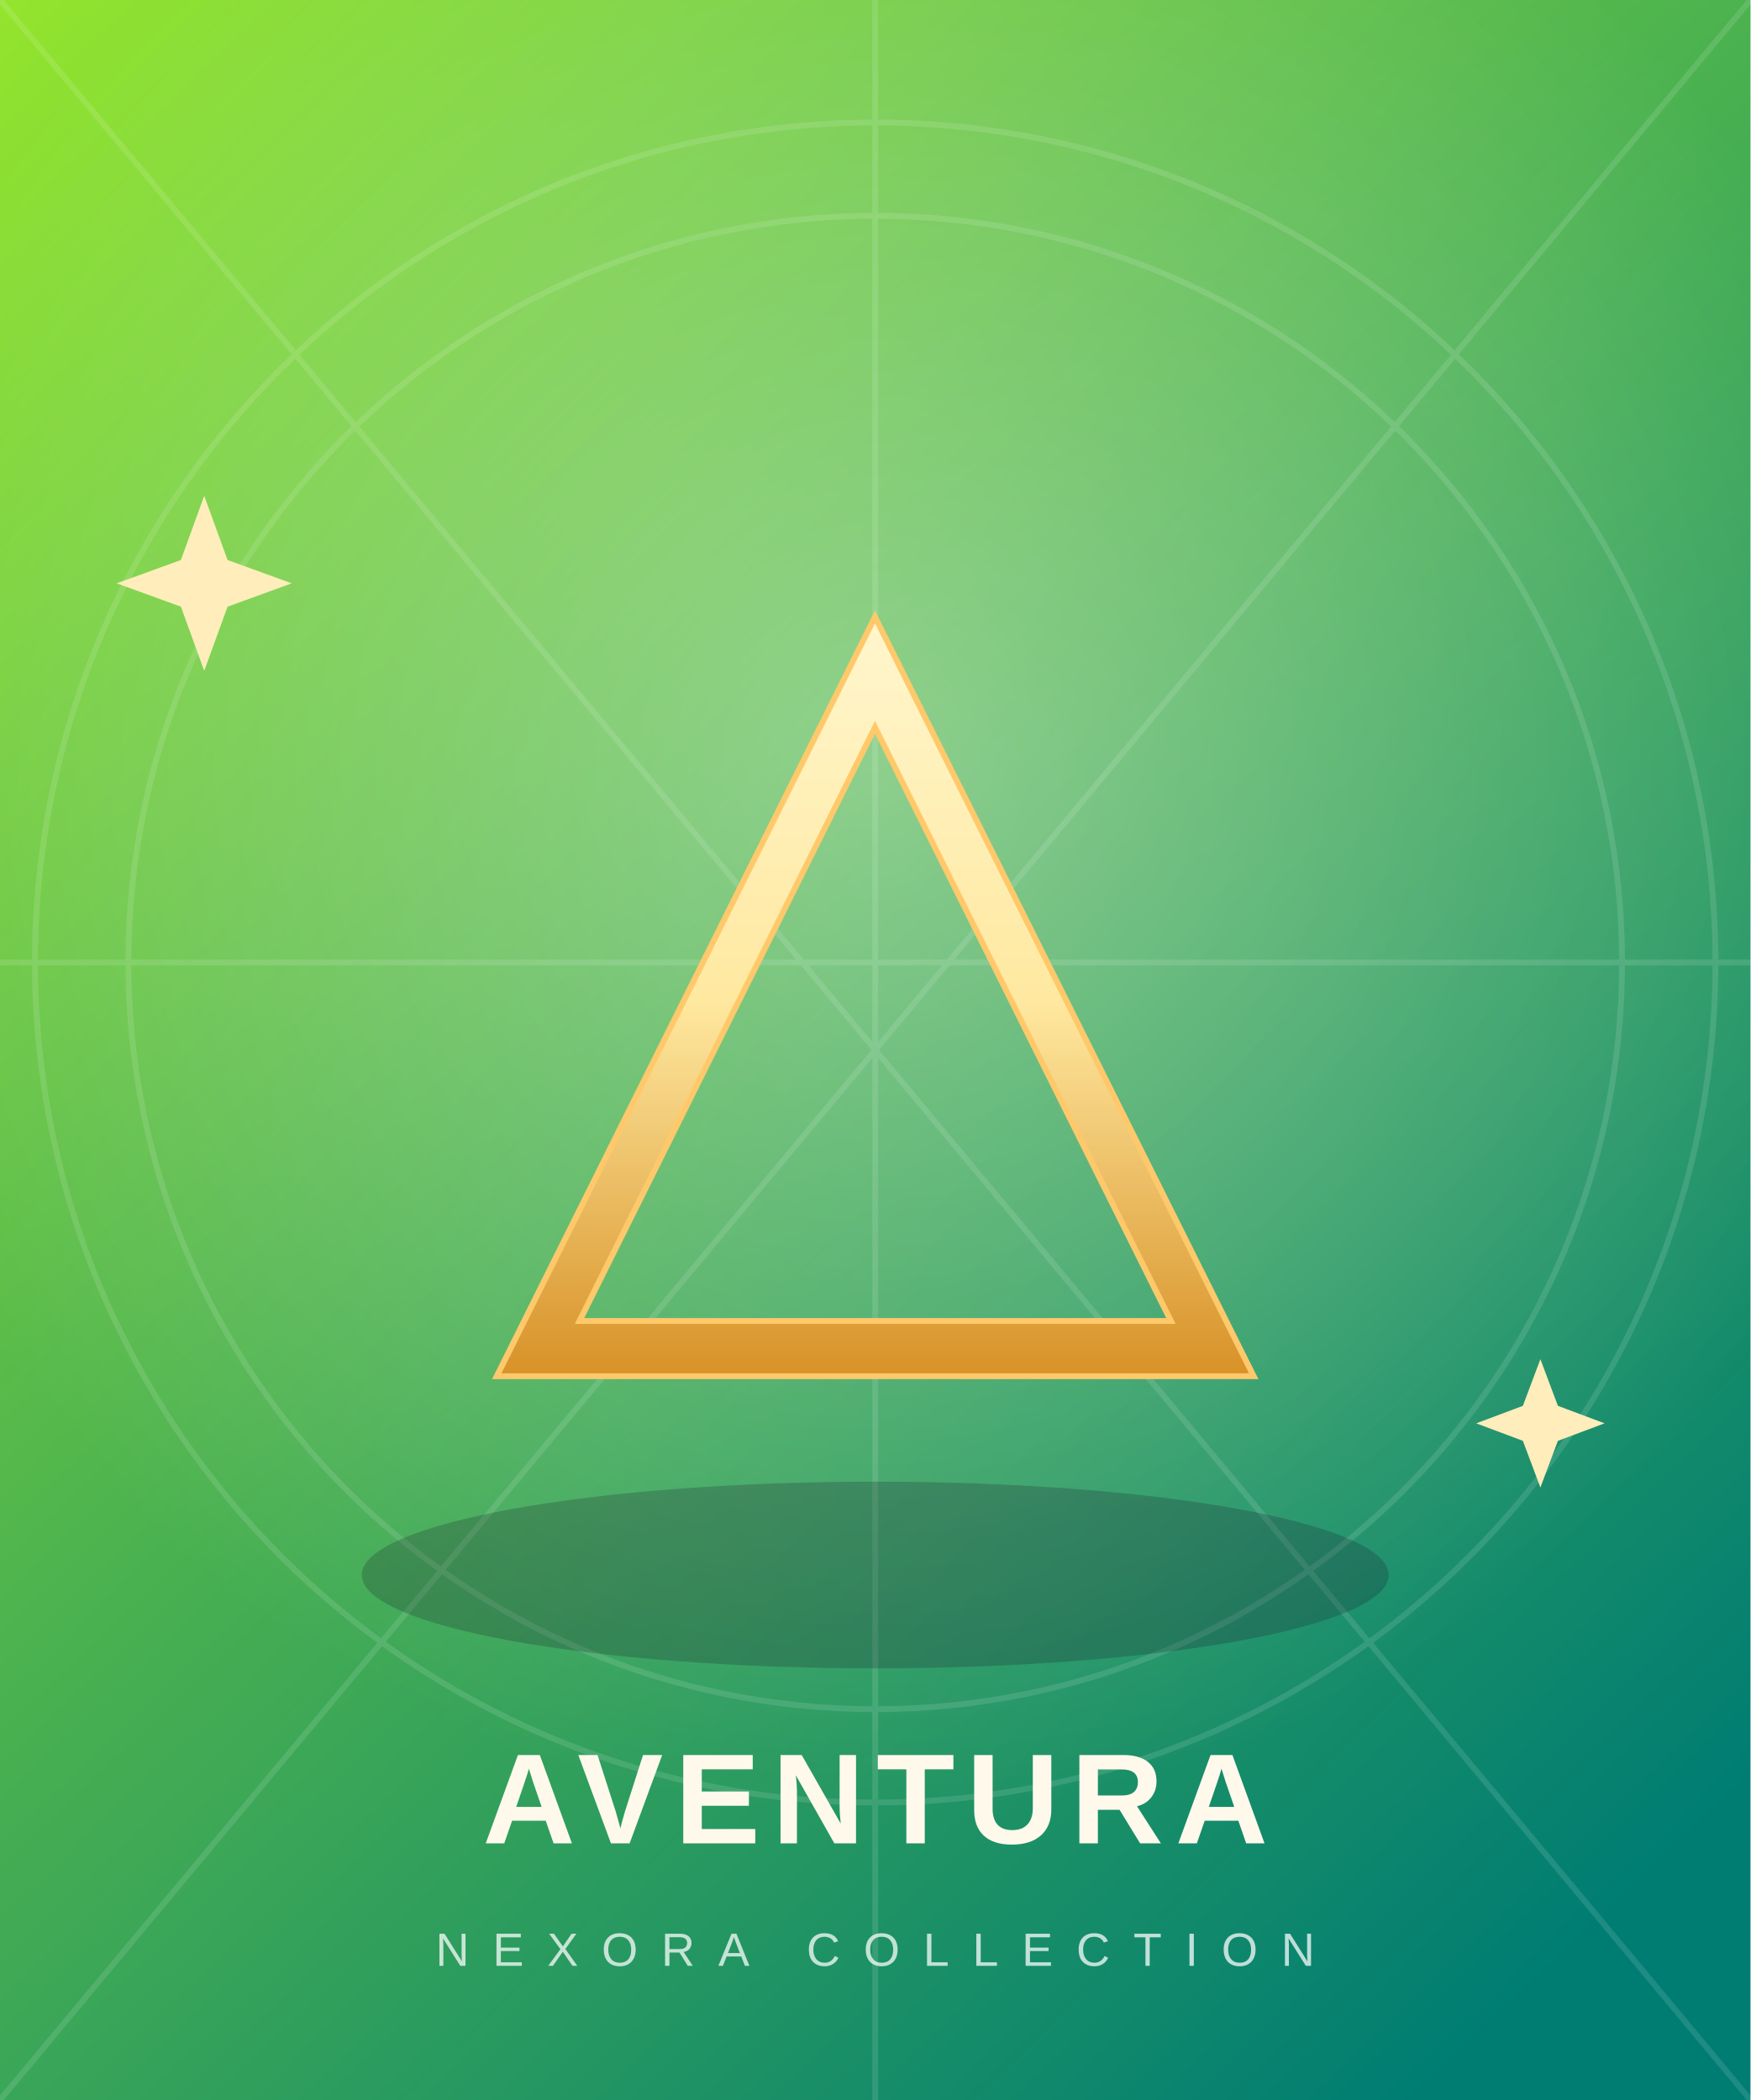
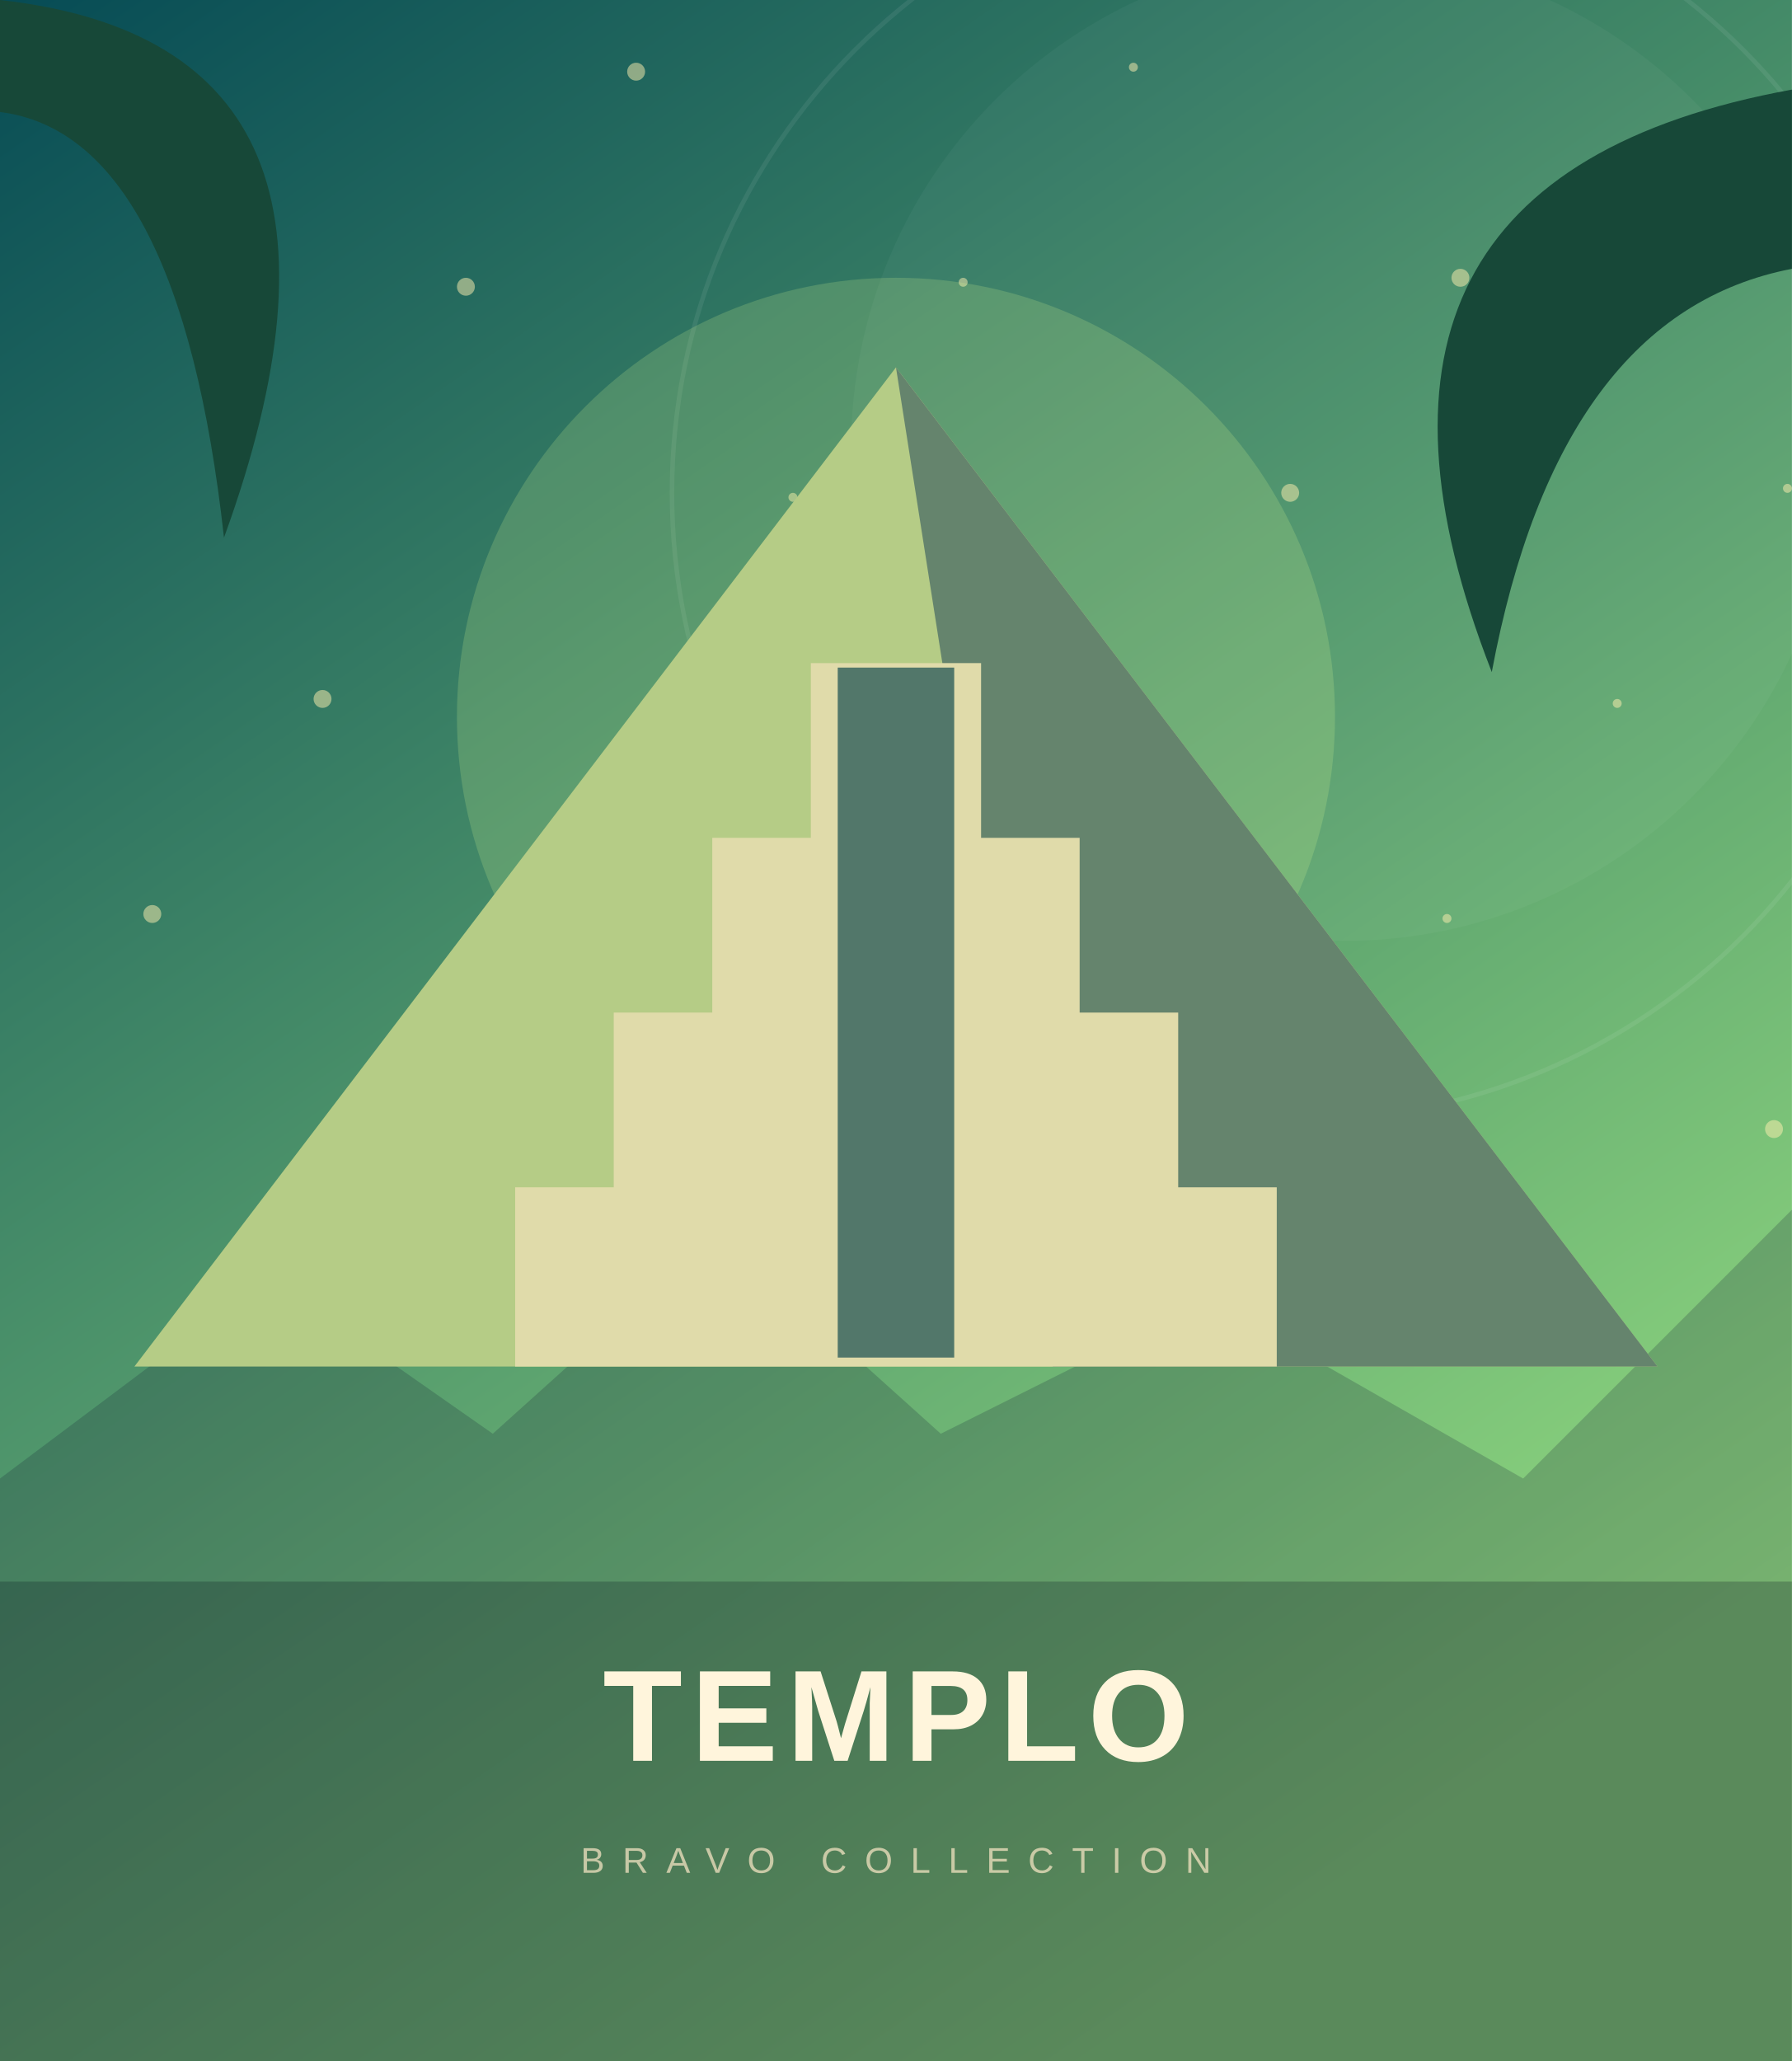
- <svg xmlns="http://www.w3.org/2000/svg" width="300" height="360" viewBox="0 0 300 360">
+ <svg xmlns="http://www.w3.org/2000/svg" viewBox="0 0 400 460">
  <defs>
-     <linearGradient id="bg" x2=".8" y2="1">
-       <stop stop-color="#94e52d" />
-       <stop offset="1" stop-color="#007d73" />
+     <linearGradient id="gold" x2=".2" y2="1">
+       <stop stop-color="#fff6bb" />
+       <stop offset=".4" stop-color="#ffd26b" />
+       <stop offset="1" stop-color="#c46d26" />
    </linearGradient>
-     <linearGradient id="gold" x2="0" y2="1">
-       <stop stop-color="#fff6cd" />
-       <stop offset=".5" stop-color="#ffe9a1" />
-       <stop offset="1" stop-color="#d89228" />
+     <linearGradient id="pink" x2="1" y2="1">
+       <stop stop-color="#ffa2eb" />
+       <stop offset=".4" stop-color="#d535a0" />
+       <stop offset="1" stop-color="#512986" />
    </linearGradient>
-     <radialGradient id="shine">
-       <stop stop-color="#ffffff" stop-opacity=".36" />
-       <stop offset="1" stop-color="#ffffff" stop-opacity="0" />
+     <radialGradient id="ball" cx=".3" cy=".2" r=".85">
+       <stop stop-color="#ffffff" />
+       <stop offset=".6" stop-color="#cbd8e7" />
+       <stop offset="1" stop-color="#637898" />
    </radialGradient>
+     <linearGradient id="blue" x2=".6" y2="1">
+       <stop stop-color="#73e9ff" />
+       <stop offset=".4" stop-color="#3579e2" />
+       <stop offset="1" stop-color="#262765" />
+     </linearGradient>
  </defs>
-   <rect width="300" height="360" fill="url(#bg)" />
-   <circle cx="150" cy="130" r="180" fill="url(#shine)" />
-   <g fill="none" stroke="#fff" opacity=".12">
-     <circle cx="150" cy="165" r="128" />
-     <circle cx="150" cy="165" r="144" />
-     <path d="M0 0l300 360M300 0L0 360M150 0v360M0 165h300" />
-   </g>
-   <ellipse cx="150" cy="270" rx="88" ry="16" fill="#17112a" opacity=".22" />
-   <text x="150" y="215" text-anchor="middle" font-family="Georgia,serif" font-weight="bold" font-size="170" fill="url(#gold)" stroke="#ffc96b" stroke-width="1">△</text>
-   <path d="m35 85 4 11 11 4-11 4-4 11-4-11-11-4 11-4Z M264 233l3 8 8 3-8 3-3 8-3-8-8-3 8-3Z" fill="#ffedbb" />
-   <text x="150" y="316" text-anchor="middle" font-family="Arial,sans-serif" font-weight="900" letter-spacing="2" font-size="22" fill="#fff9ec">AVENTURA</text>
-   <text x="150" y="337" text-anchor="middle" font-family="Arial,sans-serif" letter-spacing="4" font-size="8" fill="#ffffffbb">NEXORA COLLECTION</text>
+   <defs>
+     <linearGradient id="scene" x2=".6" y2="1">
+       <stop stop-color="#064b55" />
+       <stop offset="1" stop-color="#91d97f" />
+     </linearGradient>
+   </defs>
+   <rect width="400" height="460" fill="url(#scene)" />
+   <circle cx="300" cy="100" r="110" fill="#ffffff09" />
+   <circle cx="290" cy="110" r="140" fill="none" stroke="#ffffff12" />
+   <path d="M0 330 60 285 110 320 160 275 210 320 270 290 340 330 400 270v190H0Z" fill="#10183435" />
+   <circle cx="31" cy="17" r="1" fill="#ffefb0" opacity=".5" />
+   <circle cx="104" cy="64" r="2" fill="#ffefb0" opacity=".5" />
+   <circle cx="177" cy="111" r="1" fill="#ffefb0" opacity=".5" />
+   <circle cx="250" cy="158" r="2" fill="#ffefb0" opacity=".5" />
+   <circle cx="323" cy="205" r="1" fill="#ffefb0" opacity=".5" />
+   <circle cx="396" cy="252" r="2" fill="#ffefb0" opacity=".5" />
+   <circle cx="69" cy="299" r="1" fill="#ffefb0" opacity=".5" />
+   <circle cx="142" cy="16" r="2" fill="#ffefb0" opacity=".5" />
+   <circle cx="215" cy="63" r="1" fill="#ffefb0" opacity=".5" />
+   <circle cx="288" cy="110" r="2" fill="#ffefb0" opacity=".5" />
+   <circle cx="361" cy="157" r="1" fill="#ffefb0" opacity=".5" />
+   <circle cx="34" cy="204" r="2" fill="#ffefb0" opacity=".5" />
+   <circle cx="107" cy="251" r="1" fill="#ffefb0" opacity=".5" />
+   <circle cx="180" cy="298" r="2" fill="#ffefb0" opacity=".5" />
+   <circle cx="253" cy="15" r="1" fill="#ffefb0" opacity=".5" />
+   <circle cx="326" cy="62" r="2" fill="#ffefb0" opacity=".5" />
+   <circle cx="399" cy="109" r="1" fill="#ffefb0" opacity=".5" />
+   <circle cx="72" cy="156" r="2" fill="#ffefb0" opacity=".5" />
+   <circle cx="145" cy="203" r="1" fill="#ffefb0" opacity=".5" />
+   <circle cx="218" cy="250" r="2" fill="#ffefb0" opacity=".5" />
+   <circle cx="200" cy="160" r="98" fill="#dafa9430" />
+   <path d="m30 305 170-223 170 223Z" fill="#b5cc86" />
+   <path d="m200 82 35 223h135Z" fill="#65846d" />
+   <path d="M115 305v-40h22v-39h22v-39h22v-39h38v39h22v39h22v39h22v40" fill="#e0dbaa" />
+   <path d="M187 149v154h26V149Z" fill="#52776a" />
+   <path d="M0 0q90 10 50 120Q40 30 0 25M400 20q-110 20-67 130 15-80 67-90" fill="#174838" />
+   <path d="M0 353h400v107H0Z" fill="#0a142340" />
+   <text x="200" y="393" text-anchor="middle" font-family="Arial" font-size="29" font-weight="900" letter-spacing="2" fill="#fff5dc">TEMPLO</text>
+   <text x="200" y="418" text-anchor="middle" font-family="Arial" font-size="8" letter-spacing="4" fill="#ffebc9b0">BRAVO COLLECTION</text>
</svg>
